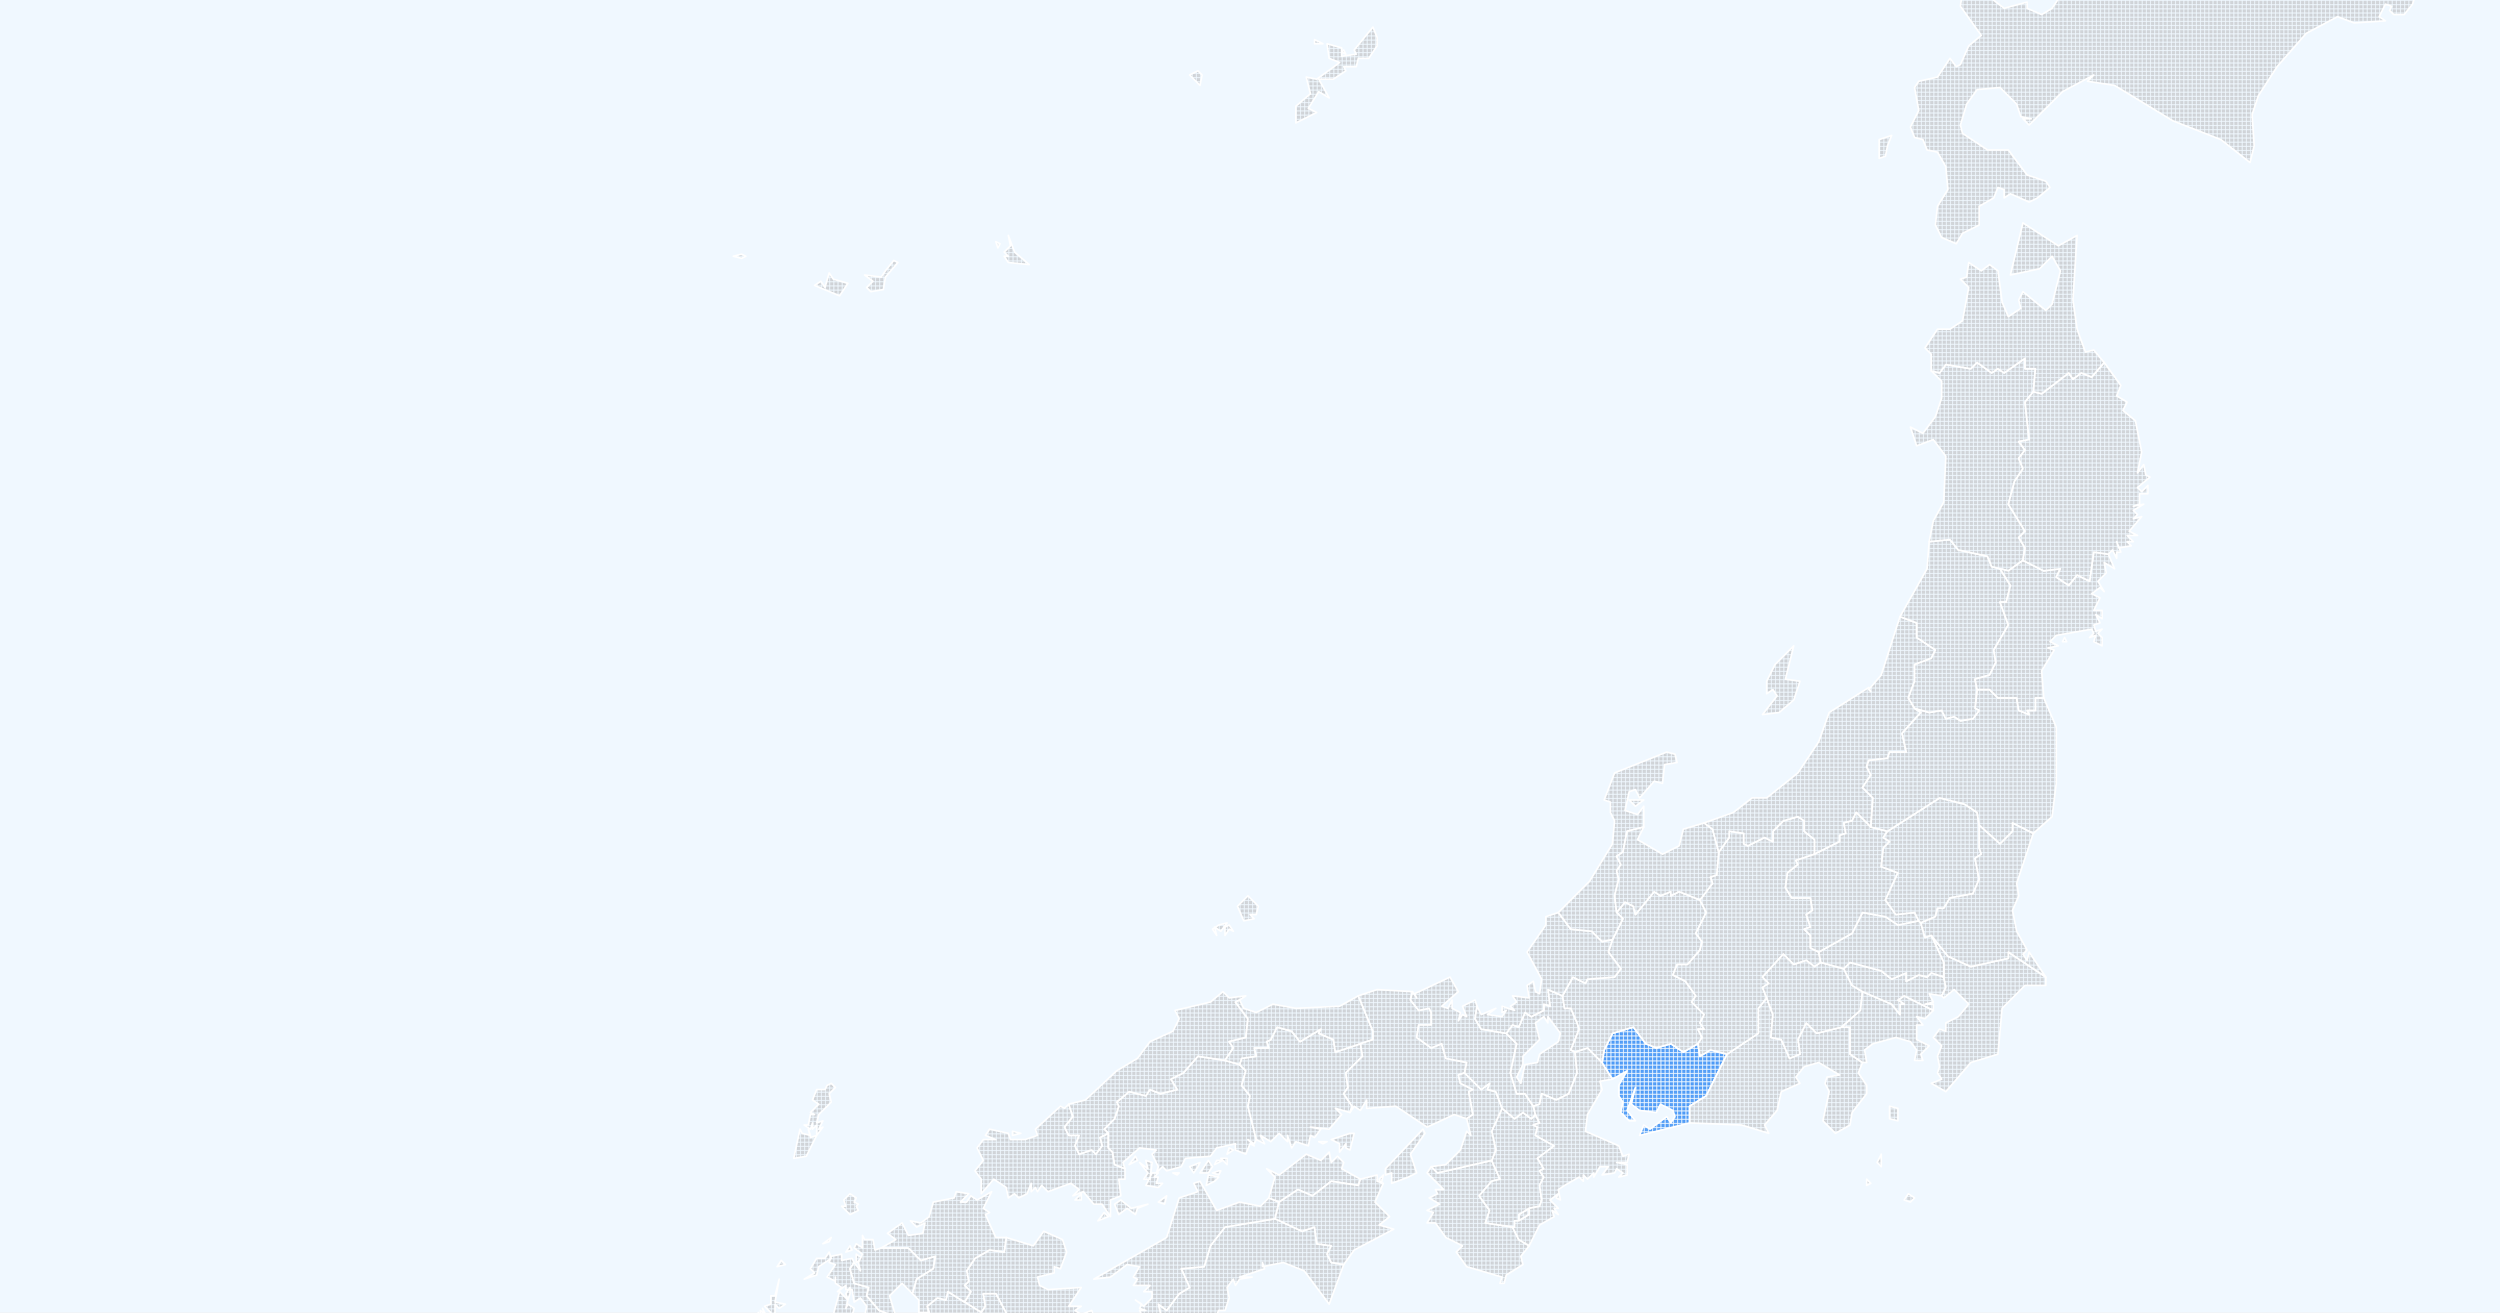
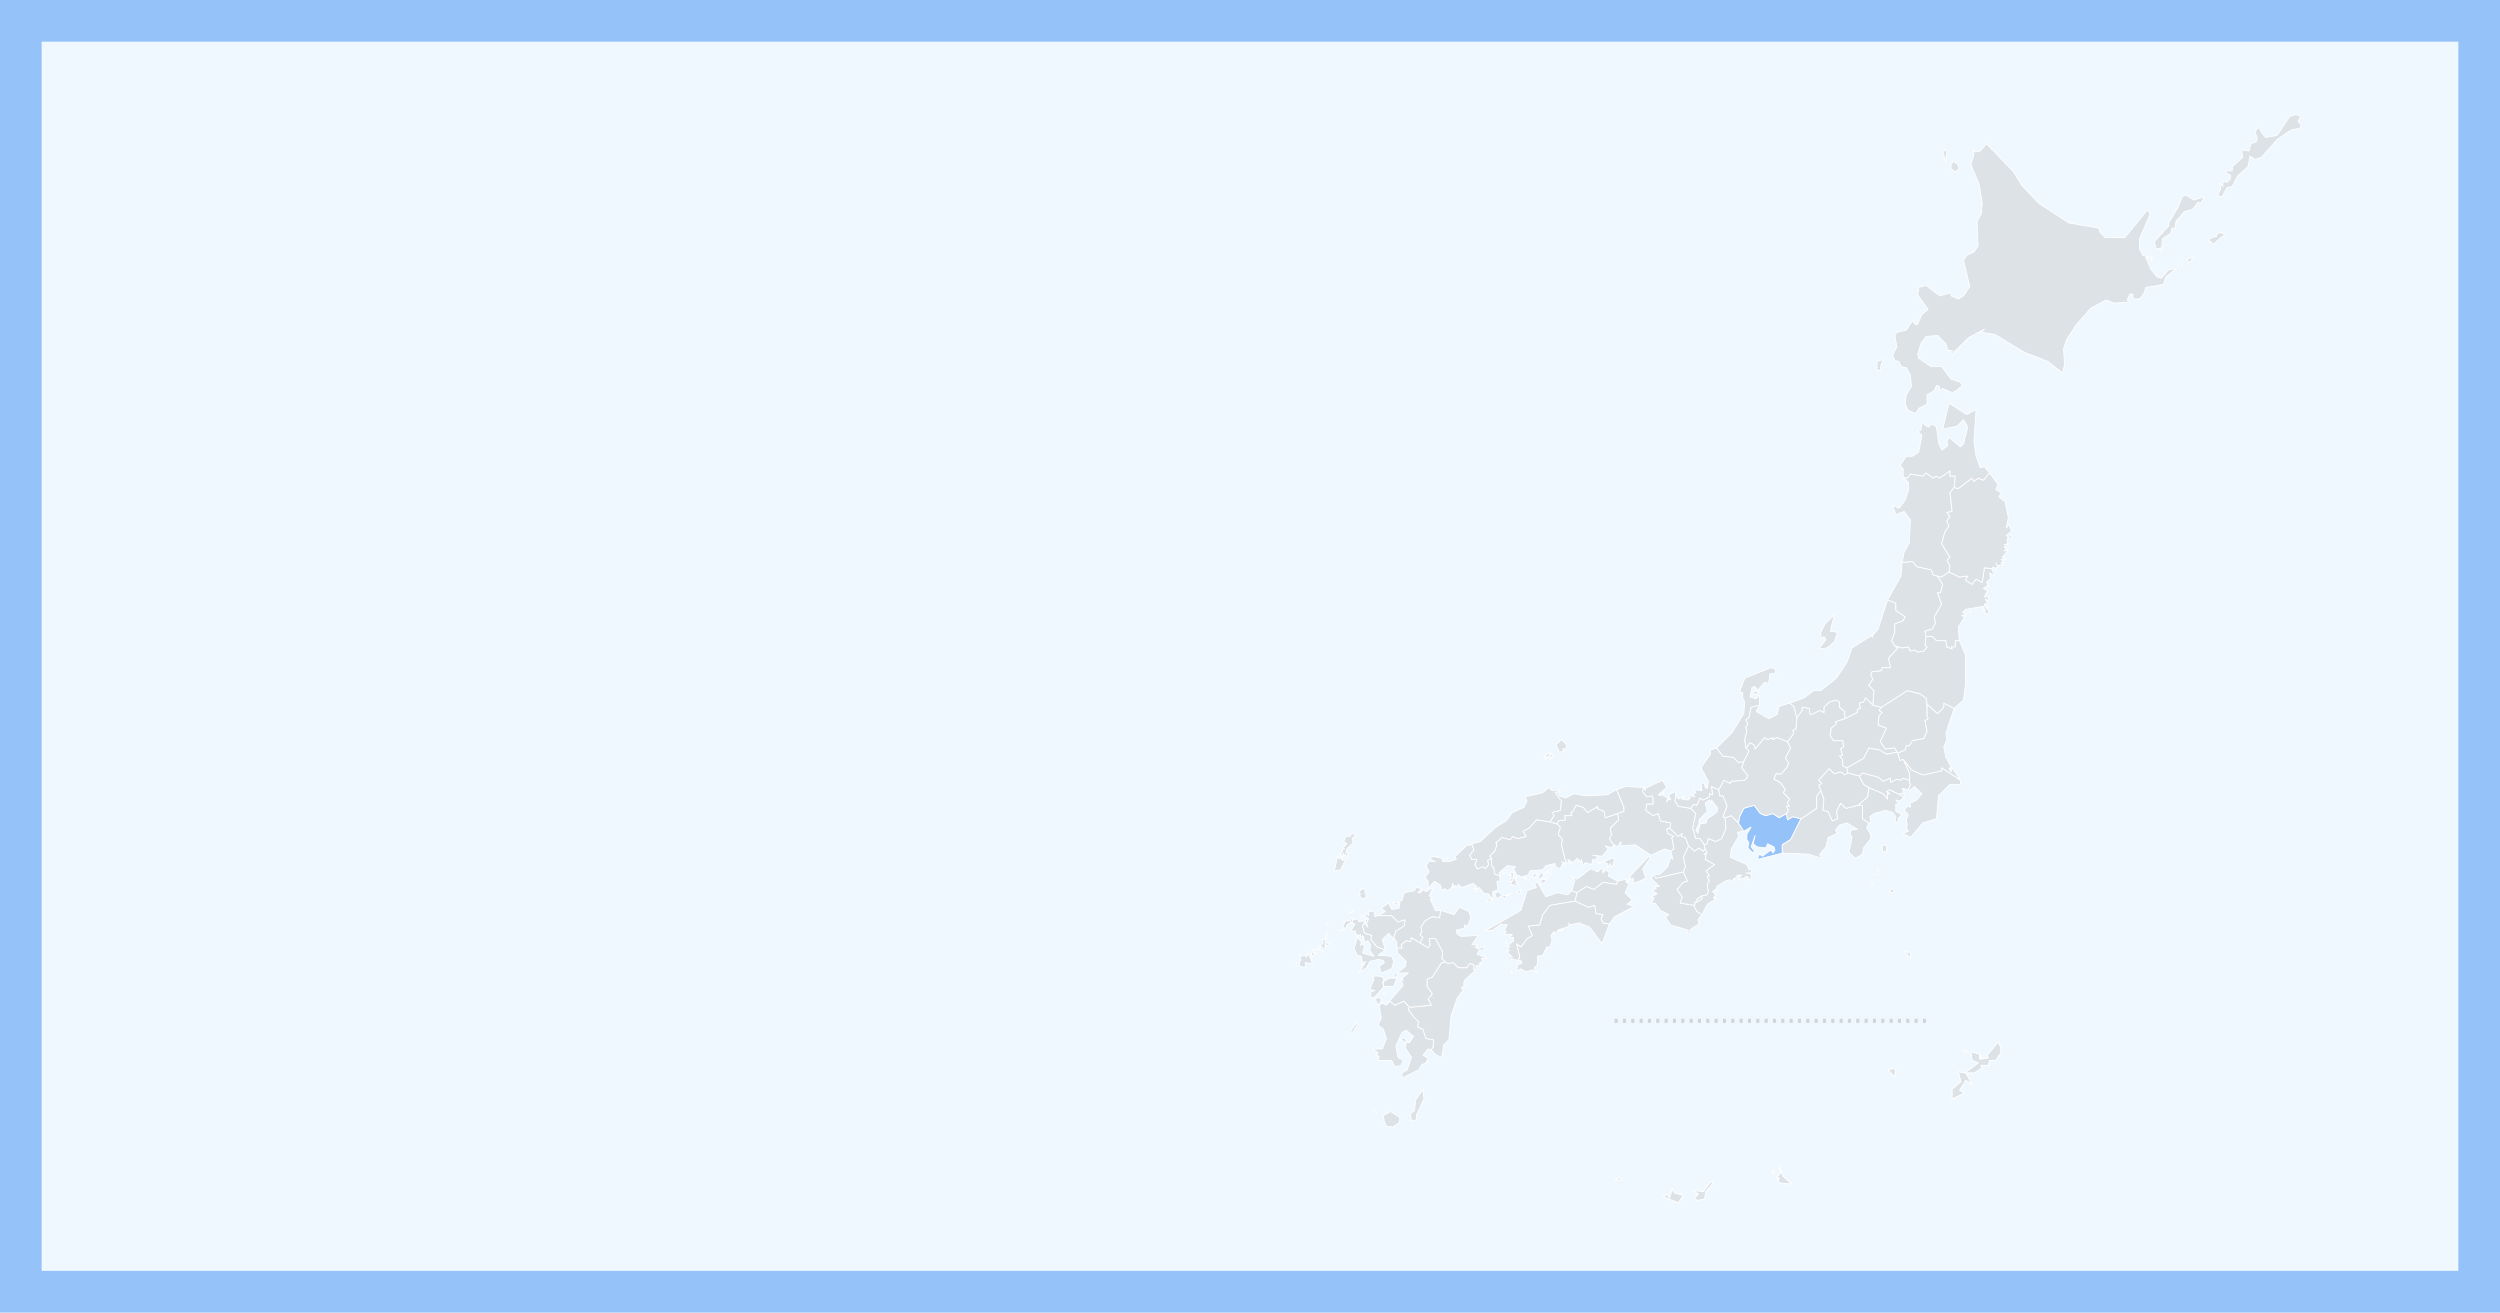
<svg xmlns="http://www.w3.org/2000/svg" viewBox="0 0 1200 630" width="1200" height="630">
  <rect width="1200" height="630" fill="#f0f8ff" />
  <defs>
    <pattern id="main" viewBox="0 0 5 5" x="0" y="0" width="5" height="5" patternUnits="userSpaceOnUse" patternTransform="scale(0.4)">
      <rect x="1" y="1" width="5" height="5" fill="rgba(56,141,245,0.8)" />
    </pattern>
  </defs>
  <defs>
    <pattern id="default" viewBox="0 0 5 5" x="0" y="0" width="5" height="5" patternUnits="userSpaceOnUse" patternTransform="scale(0.4)">
      <rect x="1" y="1" width="5" height="5" fill="rgba(202,205,209,0.8)" />
    </pattern>
  </defs>
-   <g transform="translate(300, -180) scale(1.0)">
+   <g transform="translate(600, 50) scale(0.5)">
    <g class="prefectures">
-       <g class="okinawa kyusyu-okinawa prefecture" data-code="47" stroke-linejoin="round" fill="url(#default)" fill-rule="nonzero" stroke="#ffffff" stroke-width="0.8" transform="translate(52, 193)">
+       <g class="okinawa kyusyu-okinawa prefecture" data-code="47" stroke-linejoin="round" fill="rgba(202,205,209,0.5)" fill-rule="nonzero" stroke="#ffffff" stroke-width="0.8" transform="translate(350, 900)  scale(1.2)">
        <polygon points="4 109 6 110 4 111 0 110" />
        <polygon points="48 121 55 123 51 129 39 124 42 122 44 125 46 118" />
        <polygon points="132 113 130 110 132 110 130 108 133 105 132 100 135 108 142 114" />
        <polygon points="225 23 224 28 219 23 223 21" />
        <polygon points="73 117 77 112 79 113 73 120 72 126 66 127 64 125 67 122 63 119 71 120" />
        <polygon points="287 20 291 17 286 15 285 8 292 10 292 14 299 13 298 11 307 0 309 5 309 9 305 15 300 15 299 19 293 19 294 21 288 25 281 25 286 34 281 31 276 39 280 41 270 46 270 38 277 32 275 24 280 25" />
        <polygon points="127 106 126 103 128 104" />
        <polygon points="279 8 279 6 283 8" />
        <polygon points="293 11 294 13 292 12" />
      </g>
-       <g class="kagoshima kyusyu kyusyu-okinawa prefecture" data-code="46" stroke-linejoin="round" fill="url(#default)" fill-rule="nonzero" stroke="#ffffff" stroke-width="0.8" transform="translate(96, 17)">
+       <g class="kagoshima kyusyu kyusyu-okinawa prefecture" data-code="46" stroke-linejoin="round" fill="rgba(202,205,209,0.5)" fill-rule="nonzero" stroke="#ffffff" stroke-width="0.8" transform="translate(96, 17)">
        <polygon points="23 949 26 951 23 952" />
        <polygon points="33 960 32 954 39 950 48 956 47 961 41 965 35 964" />
        <polygon points="64 953 64 958 59 959 58 952 62 949 63 939 70 929 71 938" />
        <polygon points="38 844 43 848 52 844 57 850 56 852 61 859 66 864 65 869 70 871 73 880 80 881 80 888 78 891 75 890 70 896 75 899 73 903 76 902 69 905 66 910 50 918 50 913 55 910 59 898 53 889 54 884 48 881 53 879 54 883 57 884 61 878 54 872 50 874 44 887 46 898 51 901 49 906 43 907 40 901 27 901 28 897 25 896 27 894 22 890 31 890 35 880 32 871 27 867 30 860 28 848 31 846 35 848" />
        <polygon points="31 837 34 836 33 838" />
        <polygon points="27 848 24 842 29 840 30 844" />
        <polygon points="4 868 6 865 7 867 2 875 0 874" />
-         <polygon points="12 864 9 861 14 861" />
-         <polygon points="284 149 280 150 279 146 289 144" />
-         <polygon points="301 126 301 118 306 118 305 122 309 126 308 129 303 132 300 128" />
-         <polygon points="363 98 360 99 359 97 365 93" />
-         <polygon points="344 90 331 98 335 101 330 104 327 103 329 107 323 102 325 99 316 97 324 97 325 95 321 94 335 88 337 90 339 86 344 85 342 89 344 87 345 89 347 82 349 88" />
-         <polygon points="324 108 322 106 320 108 318 101 323 102 322 105 328 107 325 109 326 107" />
-         <polygon points="355 12 352 16 352 13" />
-         <polygon points="361 1 363 0 365 4" />
      </g>
-       <g class="miyazaki kyusyu kyusyu-okinawa prefecture" data-code="45" stroke-linejoin="round" fill="url(#default)" fill-rule="nonzero" stroke="#ffffff" stroke-width="0.8" transform="translate(152, 824)">
+       <g class="miyazaki kyusyu kyusyu-okinawa prefecture" data-code="45" stroke-linejoin="round" fill="rgba(202,205,209,0.5)" fill-rule="nonzero" stroke="#ffffff" stroke-width="0.8" transform="translate(152, 824)">
        <polygon points="36 0 38 1 43 0 48 5 56 5 59 1 63 2 63 7 65 7 54 17 53 21 56 22 52 23 51 25 53 26 47 34 41 51 39 74 34 79 32 91 27 89 22 84 24 81 24 74 17 73 14 64 9 62 10 57 5 52 0 45 1 43 22 41 19 35 23 30 18 23 18 16 23 14 32 0" />
      </g>
-       <g class="oita kyusyu kyusyu-okinawa prefecture" data-code="44" stroke-linejoin="round" fill="url(#default)" fill-rule="nonzero" stroke="#ffffff" stroke-width="0.8" transform="translate(163, 771)">
+       <g class="oita kyusyu kyusyu-okinawa prefecture" data-code="44" stroke-linejoin="round" fill="rgba(202,205,209,0.5)" fill-rule="nonzero" stroke="#ffffff" stroke-width="0.8" transform="translate(163, 771)">
        <polygon points="0 34 3 29 0 26 2 24 1 19 5 13 12 9 19 10 20 3 33 7 38 0 47 4 49 10 46 18 43 17 43 20 35 22 36 26 40 28 56 27 50 36 56 36 53 38 56 40 61 38 62 41 57 41 55 45 65 49 59 49 61 51 57 54 60 55 54 56 54 60 52 60 52 55 48 54 45 58 37 58 32 53 27 54 25 53 21 49 22 43 15 30 9 30 10 36 8 39" />
      </g>
-       <g class="kumamoto kyusyu kyusyu-okinawa prefecture" data-code="43" stroke-linejoin="round" fill="url(#default)" fill-rule="nonzero" stroke="#ffffff" stroke-width="0.8" transform="translate(115, 800)">
+       <g class="kumamoto kyusyu kyusyu-okinawa prefecture" data-code="43" stroke-linejoin="round" fill="rgba(202,205,209,0.5)" fill-rule="nonzero" stroke="#ffffff" stroke-width="0.8" transform="translate(115, 800)">
        <path d="M8,37 L13,38 L13,48 L5,57 L1,58 L1,52 L5,51 L0,50 L4,40 L3,37 L8,37 Z M20,47 L14,47 L12,43 L19,39 L26,39 L23,47 L20,47 Z M24,34 L26,34 L26,38 L23,38 L24,34 Z M38,67 L33,61 L24,65 L19,61 L32,46 L30,40 L32,41 L31,39 L37,34 L26,34 L34,28 L35,23 L27,15 L26,10 L31,10 L30,7 L35,3 L39,4 L40,0 L48,5 L56,10 L58,7 L57,1 L63,1 L70,14 L69,20 L73,24 L69,24 L60,38 L55,40 L55,47 L60,54 L56,59 L59,65 L38,67 Z" />
      </g>
-       <g class="nagasaki kyusyu kyusyu-okinawa prefecture" data-code="42" stroke-linejoin="round" fill="url(#default)" fill-rule="nonzero" stroke="#ffffff" stroke-width="0.8" transform="translate(44, 700)">
+       <g class="nagasaki kyusyu kyusyu-okinawa prefecture" data-code="42" stroke-linejoin="round" fill="rgba(202,205,209,0.5)" fill-rule="nonzero" stroke="#ffffff" stroke-width="0.8" transform="translate(44, 700)">
        <path d="M53,1 L55,0 L57,2 L54,5 L55,9 L49,15 L48,19 L51,18 L49,22 L51,21 L48,25 L48,20 L46,22 L46,19 L45,22 L42,20 L44,20 L45,15 L47,15 L45,14 L49,10 L46,8 L48,3 L52,3 L53,1 Z M46,29 L43,35 L37,36 L40,22 L41,24 L45,25 L44,22 L45,26 L48,25 L46,29 Z M67,59 L68,61 L64,63 L60,59 L62,59 L61,56 L64,53 L67,55 L66,57 L68,58 L67,59 Z M28,110 L25,115 L26,110 L23,107 L26,106 L26,102 L28,102 L30,94 L28,105 L33,106 L30,108 L28,106 L28,110 Z M24,112 L21,111 L21,109 L23,111 L22,108 L24,112 Z M19,113 L20,110 L19,116 L16,111 L19,113 Z M6,118 L9,117 L10,119 L12,115 L16,125 L9,124 L9,129 L0,126 L1,124 L3,126 L4,125 L2,125 L5,122 L4,116 L6,118 Z M65,80 L62,81 L64,78 L65,80 Z M67,82 L70,84 L67,86 L67,82 Z M29,88 L31,85 L33,87 L29,88 Z M54,76 L51,77 L55,74 L54,76 Z M66,86 L64,89 L66,96 L73,98 L72,102 L78,109 L86,112 L79,117 L92,118 L94,123 L92,130 L82,134 L80,128 L85,124 L84,122 L79,121 L71,123 L68,129 L60,134 L64,129 L63,126 L65,127 L67,123 L64,125 L63,118 L59,117 L56,111 L59,100 L63,104 L62,108 L63,106 L66,108 L64,115 L75,118 L71,112 L72,107 L69,103 L66,105 L65,99 L62,99 L62,97 L58,100 L60,98 L57,96 L57,93 L57,95 L53,93 L57,87 L54,86 L55,83 L60,82 L60,85 L65,84 L66,86 Z M49,88 L48,92 L42,94 L47,91 L45,89 L48,84 L52,84 L54,81 L55,84 L49,88 Z M15,115 L15,113 L18,116 L15,118 L15,115 Z M64,101 L63,104 L62,101 L64,98 L64,101 Z" />
      </g>
-       <g class="saga kyusyu kyusyu-okinawa prefecture" data-code="41" stroke-linejoin="round" fill="url(#default)" fill-rule="nonzero" stroke="#ffffff" stroke-width="0.8" transform="translate(108, 773)">
+       <g class="saga kyusyu kyusyu-okinawa prefecture" data-code="41" stroke-linejoin="round" fill="rgba(202,205,209,0.5)" fill-rule="nonzero" stroke="#ffffff" stroke-width="0.8" transform="translate(108, 773)">
        <polygon points="15 6 28 6 34 12 41 10 40 16 32 21 30 28 25 23 19 29 22 39 14 36 8 29 9 25 2 23 0 16 2 13 5 17 4 13 6 9 2 6 3 4 6 6 6 0 7 2 11 2 12 7" />
      </g>
-       <g class="fukuoka kyusyu kyusyu-okinawa prefecture" data-code="40" stroke-linejoin="round" fill="url(#default)" fill-rule="nonzero" stroke="#ffffff" stroke-width="0.8" transform="translate(123, 752)">
+       <g class="fukuoka kyusyu kyusyu-okinawa prefecture" data-code="40" stroke-linejoin="round" fill="rgba(202,205,209,0.5)" fill-rule="nonzero" stroke="#ffffff" stroke-width="0.8" transform="translate(123, 752)">
        <polygon points="40 53 32 48 31 52 27 51 22 55 23 58 18 58 18 52 15 49 17 42 25 37 26 31 19 33 13 27 0 27 7 23 3 20 10 15 13 21 20 20 21 15 17 17 14 14 19 15 23 12 25 5 35 3 36 0 42 1 38 5 41 5 43 2 46 4 53 0 49 8 52 10 50 11 55 22 60 22 59 29 52 28 45 32 41 38 42 43 40 45 43 48" />
      </g>
-       <g class="kochi shikoku prefecture" data-code="39" stroke-linejoin="round" fill="url(#default)" fill-rule="nonzero" stroke="#ffffff" stroke-width="0.8" transform="translate(251, 765)">
+       <g class="kochi shikoku prefecture" data-code="39" stroke-linejoin="round" fill="rgba(202,205,209,0.5)" fill-rule="nonzero" stroke="#ffffff" stroke-width="0.8" transform="translate(251, 765)">
        <path d="M61,0 L74,6 L80,4 L81,12 L88,13 L86,17 L88,21 L94,22 L87,41 L75,25 L65,21 L55,23 L55,21 L56,24 L44,28 L50,28 L44,29 L42,32 L41,29 L38,33 L39,38 L37,44 L34,44 L30,52 L25,53 L25,61 L22,64 L25,70 L21,66 L14,68 L9,65 L5,67 L6,61 L10,60 L9,57 L6,57 L8,54 L5,41 L9,44 L15,36 L20,33 L16,24 L27,23 L30,13 L37,4 L61,0 Z M1,69 L0,70 L0,67 L1,69 Z" />
      </g>
-       <g class="ehime sikoku prefecture" data-code="38" stroke-linejoin="round" fill="url(#default)" fill-rule="nonzero" stroke="#ffffff" stroke-width="0.8" transform="translate(225, 737)">
+       <g class="ehime sikoku prefecture" data-code="38" stroke-linejoin="round" fill="rgba(202,205,209,0.5)" fill-rule="nonzero" stroke="#ffffff" stroke-width="0.8" transform="translate(225, 737)">
        <path d="M34,21 L31,20 L35,17 L34,21 Z M55,6 L51,6 L55,0 L57,3 L55,6 Z M60,5 L61,5 L60,7 L57,6 L60,5 Z M58,10 L54,12 L55,7 L60,8 L58,10 Z M32,85 L25,83 L25,86 L23,86 L24,81 L27,82 L21,76 L24,76 L22,72 L25,72 L22,71 L23,69 L20,67 L24,70 L28,66 L28,63 L24,63 L27,60 L19,60 L21,57 L19,56 L22,51 L16,50 L8,56 L0,57 L35,37 L41,18 L50,15 L48,11 L51,10 L59,24 L70,20 L80,22 L84,18 L89,20 L87,28 L63,32 L56,41 L53,51 L42,52 L46,61 L41,64 L35,72 L31,69 L34,82 L32,85 Z" />
      </g>
-       <g class="kagawa shikoku prefecture" data-code="37" stroke-linejoin="round" fill="url(#default)" fill-rule="nonzero" stroke="#ffffff" stroke-width="0.8" transform="translate(308, 724)">
+       <g class="kagawa shikoku prefecture" data-code="37" stroke-linejoin="round" fill="rgba(202,205,209,0.5)" fill-rule="nonzero" stroke="#ffffff" stroke-width="0.8" transform="translate(308, 724)">
        <path d="M6,33 L1,31 L4,21 L0,17 L6,20 L19,10 L26,13 L30,9 L31,14 L34,11 L37,14 L36,17 L45,22 L44,25 L31,23 L22,30 L15,27 L6,33 Z M27,5 L25,4 L29,4 L27,5 Z M40,0 L42,0 L40,8 L38,7 L38,5 L35,9 L35,5 L31,3 L40,0 Z" />
      </g>
-       <g class="tokushima shikoku prefecture" data-code="36" stroke-linejoin="round" fill="url(#default)" fill-rule="nonzero" stroke="#ffffff" stroke-width="0.8" transform="translate(312, 744)">
+       <g class="tokushima shikoku prefecture" data-code="36" stroke-linejoin="round" fill="rgba(202,205,209,0.5)" fill-rule="nonzero" stroke="#ffffff" stroke-width="0.8" transform="translate(312, 744)">
        <path d="M50,2 L52,0 L51,4 L50,2 Z M41,2 L49,0 L49,3 L52,4 L48,13 L55,20 L50,24 L57,26 L38,36 L33,43 L27,42 L25,38 L27,34 L20,33 L19,25 L13,27 L0,21 L2,13 L11,7 L18,10 L27,3 L40,5 L41,2 Z" />
      </g>
-       <g class="yamaguchi chugoku prefecture" data-code="35" stroke-linejoin="round" fill="url(#default)" fill-rule="nonzero" stroke="#ffffff" stroke-width="0.8" transform="translate(168, 710)">
+       <g class="yamaguchi chugoku prefecture" data-code="35" stroke-linejoin="round" fill="rgba(202,205,209,0.5)" fill-rule="nonzero" stroke="#ffffff" stroke-width="0.8" transform="translate(168, 710)">
        <path d="M45,0 L47,6 L43,11 L45,15 L50,15 L48,20 L50,24 L56,22 L58,24 L61,20 L60,16 L64,14 L64,21 L66,23 L67,29 L72,31 L72,36 L69,36 L70,44 L65,46 L65,54 L61,48 L57,48 L52,42 L47,44 L50,41 L46,38 L35,42 L32,39 L30,42 L29,40 L27,42 L27,38 L25,43 L21,45 L19,43 L16,45 L15,40 L9,36 L3,43 L3,36 L0,32 L4,27 L1,21 L4,17 L10,17 L5,15 L7,12 L16,14 L17,17 L24,17 L30,15 L29,12 L41,1 L43,2 L45,0 Z M64,54 L59,56 L62,52 L64,54 Z M75,50 L83,48 L78,50 L77,53 L73,50 L69,53 L67,48 L70,46 L75,50 Z M18,15 L18,13 L22,14 L18,15 Z M51,46 L48,46 L51,43 L51,46 Z" />
      </g>
-       <g class="hiroshima chugoku prefecture" data-code="34" stroke-linejoin="round" fill="url(#default)" fill-rule="nonzero" stroke="#ffffff" stroke-width="0.8" transform="translate(230, 687)">
+       <g class="hiroshima chugoku prefecture" data-code="34" stroke-linejoin="round" fill="rgba(202,205,209,0.5)" fill-rule="nonzero" stroke="#ffffff" stroke-width="0.8" transform="translate(230, 687)">
        <path d="M73,40 L72,42 L69,40 L72,43 L70,42 L68,47 L63,45 L63,42 L54,44 L51,48 L39,49 L37,53 L30,55 L28,53 L25,56 L26,53 L23,47 L25,45 L17,44 L9,51 L10,54 L5,52 L4,46 L2,44 L2,37 L0,35 L5,30 L7,24 L6,22 L12,17 L20,19 L22,16 L27,18 L35,16 L32,11 L38,8 L45,0 L58,2 L65,4 L68,7 L66,14 L70,19 L69,24 L73,40 Z M45,53 L43,56 L41,53 L46,51 L45,53 Z M21,54 L20,50 L23,51 L22,59 L19,59 L21,56 L17,51 L21,54 Z M15,48 L16,50 L12,52 L15,48 Z M35,57 L33,56 L36,56 L35,57 Z M24,58 L26,58 L25,61 L28,61 L26,63 L20,62 L23,56 L26,56 L24,58 Z M59,49 L59,52 L56,49 L59,49 Z M57,50 L53,52 L54,50 L57,50 Z M60,44 L62,45 L59,47 L60,44 Z" />
      </g>
-       <g class="okayama chugoku prefecture" data-code="33" stroke-linejoin="round" fill="url(#default)" fill-rule="nonzero" stroke="#ffffff" stroke-width="0.8" transform="translate(295, 673)">
+       <g class="okayama chugoku prefecture" data-code="33" stroke-linejoin="round" fill="rgba(202,205,209,0.5)" fill-rule="nonzero" stroke="#ffffff" stroke-width="0.8" transform="translate(295, 673)">
        <polygon points="58 8 59 14 51 22 52 29 50 32 54 38 53 41 46 39 49 42 43 49 34 48 39 49 36 53 34 52 33 57 27 55 25 58 23 52 23 55 19 51 15 55 10 52 12 56 8 54 4 38 5 33 1 28 3 21 0 18 1 15 8 14 7 10 14 10 13 7 15 6 18 0 25 2 29 7 39 1 38 3 45 6 46 12" />
      </g>
-       <g class="shimane chugoku prefecture" data-code="32" stroke-linejoin="round" fill="url(#default)" fill-rule="nonzero" stroke="#ffffff" stroke-width="0.8" transform="translate(211, 610)">
+       <g class="shimane chugoku prefecture" data-code="32" stroke-linejoin="round" fill="rgba(202,205,209,0.5)" fill-rule="nonzero" stroke="#ffffff" stroke-width="0.8" transform="translate(211, 610)">
        <path d="M74,14 L78,13 L75,17 L72,15 L73,19 L71,16 L74,14 Z M79,16 L77,19 L77,15 L79,14 L81,17 L79,16 Z M83,5 L88,0 L93,5 L92,9 L89,9 L91,11 L86,12 L83,5 Z M2,100 L10,98 L25,84 L35,78 L41,70 L52,65 L55,59 L53,55 L70,51 L76,46 L79,49 L87,48 L84,50 L82,51 L88,59 L87,68 L79,70 L81,73 L77,79 L64,77 L57,85 L51,88 L54,93 L46,95 L41,93 L39,96 L31,94 L25,99 L26,101 L24,107 L19,112 L21,114 L17,116 L18,120 L15,124 L13,122 L7,124 L5,120 L7,115 L2,115 L0,111 L4,106 L2,100 Z" />
      </g>
-       <g class="tottori chugoku prefecture" data-code="31" stroke-linejoin="round" fill="url(#default)" fill-rule="nonzero" stroke="#ffffff" stroke-width="0.8" transform="translate(288, 658)">
+       <g class="tottori chugoku prefecture" data-code="31" stroke-linejoin="round" fill="rgba(202,205,209,0.5)" fill-rule="nonzero" stroke="#ffffff" stroke-width="0.8" transform="translate(288, 658)">
        <polygon points="7 33 0 31 4 25 2 22 10 20 11 11 5 3 7 2 9 6 15 8 23 4 34 6 55 5 64 0 71 17 71 21 65 23 53 27 52 21 45 18 46 16 36 22 32 17 25 15 22 21 20 22 21 25 14 25 15 29 8 30" />
      </g>
-       <g class="wakayama kinki prefecture" data-code="30" stroke-linejoin="round" fill="url(#default)" fill-rule="nonzero" stroke="#ffffff" stroke-width="0.8" transform="translate(385, 737)">
+       <g class="wakayama kinki prefecture" data-code="30" stroke-linejoin="round" fill="rgba(202,205,209,0.5)" fill-rule="nonzero" stroke="#ffffff" stroke-width="0.8" transform="translate(385, 737)">
        <path d="M41,32 L44,38 L49,41 L45,46 L46,50 L38,55 L37,59 L35,59 L36,56 L19,51 L14,44 L17,41 L9,37 L4,30 L0,30 L3,25 L0,24 L6,21 L1,18 L5,16 L4,14 L8,14 L0,6 L2,3 L5,6 L31,0 L35,9 L31,10 L25,17 L30,24 L28,30 L41,32 Z M49,23 L49,26 L44,29 L44,26 L49,23 Z" />
      </g>
-       <g class="nara kinki prefecture" data-code="29" stroke-linejoin="round" fill="url(#default)" fill-rule="nonzero" stroke="#ffffff" stroke-width="0.8" transform="translate(410, 712)">
+       <g class="nara kinki prefecture" data-code="29" stroke-linejoin="round" fill="rgba(202,205,209,0.5)" fill-rule="nonzero" stroke="#ffffff" stroke-width="0.8" transform="translate(410, 712)">
        <polygon points="24 48 19 51 19 54 17 54 17 57 16 57 3 55 5 49 0 42 6 35 10 34 6 25 8 20 6 11 11 0 17 5 21 2 25 5 27 3 29 7 26 8 28 9 27 13 36 18 28 24 31 29 29 30 31 33 29 37 30 44 29 47" />
      </g>
-       <g class="hyogo kinki prefecture" data-code="28" stroke-linejoin="round" fill="url(#default)" fill-rule="nonzero" stroke="#ffffff" stroke-width="0.8" transform="translate(345, 655)">
+       <g class="hyogo kinki prefecture" data-code="28" stroke-linejoin="round" fill="rgba(202,205,209,0.5)" fill-rule="nonzero" stroke="#ffffff" stroke-width="0.8" transform="translate(345, 655)">
        <path d="M31,90 L23,93 L23,88 L20,89 L20,86 L38,67 L39,69 L32,79 L35,88 L31,90 Z M3,59 L4,56 L0,50 L2,47 L1,40 L9,32 L8,26 L14,24 L14,20 L7,3 L16,0 L33,1 L32,5 L36,10 L41,9 L42,11 L42,17 L36,17 L35,23 L42,28 L47,26 L49,33 L59,35 L58,40 L55,41 L56,45 L62,48 L60,49 L62,60 L59,62 L53,60 L40,66 L25,56 L11,57 L11,53 L8,58 L5,56 L3,59 Z" />
      </g>
-       <g class="osaka kinki prefecture" data-code="27" stroke-linejoin="round" fill="url(#default)" fill-rule="nonzero" stroke="#ffffff" stroke-width="0.8" transform="translate(387, 695)">
+       <g class="osaka kinki prefecture" data-code="27" stroke-linejoin="round" fill="rgba(202,205,209,0.5)" fill-rule="nonzero" stroke="#ffffff" stroke-width="0.8" transform="translate(387, 695)">
        <polygon points="16 0 24 8 28 5 27 8 31 9 34 17 29 28 31 37 29 42 3 48 0 45 7 44 14 37 17 28 19 30 17 22 20 20 18 9 20 8 14 5 13 1" />
      </g>
-       <g class="kyoto kinki prefecture" data-code="26" stroke-linejoin="round" fill="url(#default)" fill-rule="nonzero" stroke="#ffffff" stroke-width="0.8" transform="translate(377, 649)">
+       <g class="kyoto kinki prefecture" data-code="26" stroke-linejoin="round" fill="rgba(202,205,209,0.5)" fill-rule="nonzero" stroke="#ffffff" stroke-width="0.8" transform="translate(377, 649)">
        <polygon points="44 63 41 55 37 54 38 51 34 54 26 46 27 41 17 39 15 32 10 34 3 29 4 23 10 23 10 17 9 15 4 16 0 11 1 7 3 10 2 8 19 0 23 7 15 14 18 15 20 11 20 15 24 17 23 21 25 18 27 19 25 14 31 11 32 14 31 20 34 25 46 27 51 32 48 46 51 56 55 56 59 62 60 66 58 68 54 65 50 68" />
      </g>
-       <g class="shiga kinki prefecture" data-code="25" stroke-linejoin="round" fill="url(#default)" fill-rule="nonzero" stroke="#ffffff" stroke-width="0.8" transform="translate(423, 655)">
+       <g class="shiga kinki prefecture" data-code="25" stroke-linejoin="round" fill="rgba(202,205,209,0.5)" fill-rule="nonzero" stroke="#ffffff" stroke-width="0.8" transform="translate(423, 655)">
        <path d="M20,0 L27,3 L28,9 L31,9 L34,16 L35,19 L31,29 L33,30 L34,40 L30,50 L24,53 L17,50 L16,55 L13,56 L9,50 L5,50 L2,40 L5,26 L0,21 L3,17 L6,18 L9,11 L12,13 L18,10 L18,7 L21,8 L20,0 Z M20,13 L20,16 L18,13 L14,16 L16,24 L8,32 L8,36 L5,42 L7,45 L9,36 L15,35 L16,31 L25,25 L26,21 L20,13 Z" />
      </g>
-       <g class="mie kinki prefecture" data-code="24" stroke-linejoin="round" fill="url(#default)" fill-rule="nonzero" stroke="#ffffff" stroke-width="0.8" transform="translate(426, 683)">
+       <g class="mie kinki prefecture" data-code="24" stroke-linejoin="round" fill="rgba(202,205,209,0.5)" fill-rule="nonzero" stroke="#ffffff" stroke-width="0.8" transform="translate(426, 683)">
        <polygon points="8 95 3 92 0 86 1 86 1 83 3 83 8 80 8 77 13 76 14 73 13 66 15 62 13 59 15 58 12 53 20 47 11 42 12 38 10 37 13 36 11 32 10 28 13 27 14 22 21 25 27 22 31 12 30 2 36 0 43 7 48 15 42 16 43 20 36 32 35 40 51 47 53 52 56 51 55 55 50 55 55 56 55 61 51 62 53 60 50 58 49 60 43 61 46 57 42 57 39 62 39 60 36 63 34 61 34 64 32 62 25 66 22 68 23 73 21 72 22 70 18 73 22 77 20 77 22 80 19 78 20 81 13 85" />
      </g>
-       <g class="aichi chubu prefecture" data-code="23" stroke-linejoin="round" fill="url(#main)" fill-rule="nonzero" stroke="#ffffff" stroke-width="0.8" transform="translate(469, 673)">
+       <g class="aichi chubu prefecture" data-code="23" stroke-linejoin="round" fill="rgba(56,141,245,0.5)" fill-rule="nonzero" stroke="#ffffff" stroke-width="0.8" transform="translate(469, 673)">
        <polygon points="42 46 18 52 20 47 23 49 31 43 33 46 35 43 34 40 28 37 26 41 18 40 14 37 16 29 12 40 16 45 13 45 9 41 10 36 8 33 8 28 12 21 5 25 0 17 1 11 5 3 15 0 21 8 26 10 33 8 39 12 46 8 47 14 52 11 60 13 50 33 42 38" />
      </g>
-       <g class="shizuoka chubu prefecture" data-code="22" stroke-linejoin="round" fill="url(#default)" fill-rule="nonzero" stroke="#ffffff" stroke-width="0.8" transform="translate(511, 659)">
+       <g class="shizuoka chubu prefecture" data-code="22" stroke-linejoin="round" fill="rgba(202,205,209,0.5)" fill-rule="nonzero" stroke="#ffffff" stroke-width="0.8" transform="translate(511, 659)">
        <polygon points="73 14 77 14 77 27 83 31 81 36 85 42 85 46 78 55 77 61 70 65 64 59 67 45 65 41 66 38 72 37 62 31 55 33 51 38 53 41 44 45 42 54 36 61 38 65 25 61 0 60 0 52 8 47 18 27 33 17 33 5 37 0 40 8 39 19 44 20 48 29 53 27 52 20 56 12 61 17" />
      </g>
-       <g class="gifu chubu prefecture" data-code="21" stroke-linejoin="round" fill="url(#default)" fill-rule="nonzero" stroke="#ffffff" stroke-width="0.8" transform="translate(450, 608)">
+       <g class="gifu chubu prefecture" data-code="21" stroke-linejoin="round" fill="rgba(202,205,209,0.5)" fill-rule="nonzero" stroke="#ffffff" stroke-width="0.8" transform="translate(450, 608)">
        <polygon points="66 4 69 10 64 20 67 24 66 28 60 35 55 35 53 40 59 43 64 50 62 53 68 59 66 63 68 66 65 66 67 70 65 73 58 77 52 73 45 75 40 73 34 65 24 68 20 76 19 82 12 75 6 77 4 76 8 66 7 63 4 56 1 56 0 50 5 41 11 44 12 42 25 41 28 37 22 29 24 23 29 13 26 10 30 5 34 7 35 11 44 0 47 2 52 0 52 2 56 0" />
      </g>
-       <g class="nagano chubu prefecture" data-code="20" stroke-linejoin="round" fill="url(#default)" fill-rule="nonzero" stroke="#ffffff" stroke-width="0.8" transform="translate(503, 572)">
+       <g class="nagano chubu prefecture" data-code="20" stroke-linejoin="round" fill="rgba(202,205,209,0.5)" fill-rule="nonzero" stroke="#ffffff" stroke-width="0.8" transform="translate(503, 572)">
        <polygon points="68 18 59 21 60 23 55 27 54 34 57 39 66 39 67 45 64 47 66 53 63 54 66 57 66 63 70 65 71 70 68 72 64 69 58 71 53 66 43 77 46 80 43 82 45 87 41 92 41 104 26 114 18 112 13 115 12 109 14 106 12 102 15 102 13 99 15 95 9 89 11 86 6 79 0 76 2 71 7 71 13 64 14 60 11 56 16 46 13 40 19 32 18 29 21 28 22 17 27 10 27 7 34 8 34 13 36 14 44 10 48 12 48 7 53 2 60 0 63 2 63 7 68 11" />
      </g>
-       <g class="yamanashi chubu prefecture" data-code="19" stroke-linejoin="round" fill="url(#default)" fill-rule="nonzero" stroke="#ffffff" stroke-width="0.8" transform="translate(546, 638)">
+       <g class="yamanashi chubu prefecture" data-code="19" stroke-linejoin="round" fill="rgba(202,205,209,0.5)" fill-rule="nonzero" stroke="#ffffff" stroke-width="0.8" transform="translate(546, 638)">
        <polygon points="2 21 0 16 3 14 0 11 10 0 15 5 21 3 25 6 28 4 39 7 43 15 48 18 47 27 38 35 26 38 21 33 17 41 18 48 13 50 9 41 4 40 5 29" />
      </g>
-       <g class="fukui chubu prefecture" data-code="18" stroke-linejoin="round" fill="url(#default)" fill-rule="nonzero" stroke="#ffffff" stroke-width="0.8" transform="translate(408, 618)">
+       <g class="fukui chubu prefecture" data-code="18" stroke-linejoin="round" fill="rgba(202,205,209,0.5)" fill-rule="nonzero" stroke="#ffffff" stroke-width="0.8" transform="translate(408, 618)">
        <polygon points="40 0 46 8 56 9 61 14 66 13 64 19 70 27 67 31 54 32 53 34 47 31 42 40 35 37 36 45 33 44 33 47 27 50 24 48 21 55 18 54 15 58 3 56 0 51 1 45 3 49 10 46 6 49 13 50 15 47 13 48 13 45 19 47 17 45 20 43 18 40 26 41 25 35 28 33 29 38 31 39 32 32 25 19 34 6 34 2" />
      </g>
-       <g class="ishikawa chubu prefecture" data-code="17" stroke-linejoin="round" fill="url(#default)" fill-rule="nonzero" stroke="#ffffff" stroke-width="0.8" transform="translate(448, 541)">
+       <g class="ishikawa chubu prefecture" data-code="17" stroke-linejoin="round" fill="rgba(202,205,209,0.5)" fill-rule="nonzero" stroke="#ffffff" stroke-width="0.8" transform="translate(448, 541)">
        <path d="M37,26 L34,23 L41,23 L37,26 Z M28,77 L31,80 L26,90 L21,91 L16,86 L6,85 L0,77 L15,62 L26,44 L27,33 L25,29 L25,24 L22,23 L27,10 L52,0 L56,1 L57,5 L51,6 L50,15 L46,14 L39,22 L37,18 L34,19 L32,28 L38,30 L41,26 L41,36 L33,38 L31,48 L28,50 L30,54 L28,57 L29,61 L27,69 L28,77 Z" />
      </g>
-       <g class="toyama chubu prefecture" data-code="16" stroke-linejoin="round" fill="url(#default)" fill-rule="nonzero" stroke="#ffffff" stroke-width="0.8" transform="translate(475, 575)">
+       <g class="toyama chubu prefecture" data-code="16" stroke-linejoin="round" fill="rgba(202,205,209,0.5)" fill-rule="nonzero" stroke="#ffffff" stroke-width="0.8" transform="translate(475, 575)">
        <polygon points="41 37 31 33 27 35 27 33 22 35 19 33 10 44 9 40 5 38 1 43 0 35 2 27 1 23 3 20 1 16 4 14 6 4 14 2 11 8 23 15 31 11 33 3 43 0 47 3 50 14 49 25 46 26 47 29" />
      </g>
-       <g class="niigata chubu prefecture" data-code="15" stroke-linejoin="round" fill="url(#default)" fill-rule="nonzero" stroke="#ffffff" stroke-width="0.8" transform="translate(518, 476)">
+       <g class="niigata chubu prefecture" data-code="15" stroke-linejoin="round" fill="rgba(202,205,209,0.5)" fill-rule="nonzero" stroke="#ffffff" stroke-width="0.8" transform="translate(518, 476)">
        <path d="M7,113 L4,102 L0,99 L14,94 L23,87 L30,87 L45,75 L55,60 L60,46 L79,34 L80,36 L79,35 L85,28 L94,0 L102,3 L102,10 L111,16 L109,20 L101,23 L101,31 L98,39 L101,44 L104,46 L95,56 L97,65 L89,65 L88,68 L79,69 L78,72 L80,76 L76,82 L81,87 L80,101 L73,94 L71,98 L67,99 L68,104 L65,105 L65,108 L53,114 L53,107 L48,103 L48,98 L45,96 L38,98 L33,103 L33,108 L29,106 L21,110 L19,109 L19,104 L12,103 L12,106 L7,113 Z M36,46 L28,47 L35,38 L33,35 L30,37 L30,31 L34,23 L43,14 L39,30 L46,31 L43,40 L36,46 Z" />
      </g>
-       <g class="kanagawa kanto prefecture" data-code="14" stroke-linejoin="round" fill="url(#default)" fill-rule="nonzero" stroke="#ffffff" stroke-width="0.8" transform="translate(584, 656)">
+       <g class="kanagawa kanto prefecture" data-code="14" stroke-linejoin="round" fill="rgba(202,205,209,0.5)" fill-rule="nonzero" stroke="#ffffff" stroke-width="0.8" transform="translate(584, 656)">
        <polygon points="10 0 24 6 28 11 28 6 30 6 27 4 30 2 44 9 40 13 36 12 39 16 36 16 36 23 42 26 38 30 39 33 35 33 36 28 33 24 26 22 15 25 11 28 12 34 10 34 4 30 4 17 0 17 9 9" />
      </g>
-       <g class="tokyo kanto prefecture" data-code="13" stroke-linejoin="round" fill="url(#default)" fill-rule="nonzero" stroke="#ffffff" stroke-width="0.8" transform="translate(585, 642)">
+       <g class="tokyo kanto prefecture" data-code="13" stroke-linejoin="round" fill="rgba(202,205,209,0.5)" fill-rule="nonzero" stroke="#ffffff" stroke-width="0.8" transform="translate(585, 642)">
        <path d="M49,173 L49,178 L44,171 L49,173 Z M34,113 L32,115 L29,114 L31,111 L34,113 Z M11,104 L13,106 L11,107 L11,104 Z M18,98 L16,96 L18,92 L18,98 Z M22,75 L22,69 L26,70 L26,76 L22,75 Z M48,7 L49,12 L47,16 L41,15 L43,19 L39,20 L43,20 L43,23 L29,16 L26,18 L29,20 L27,20 L27,25 L23,20 L9,14 L4,11 L0,3 L3,0 L18,4 L23,8 L30,5 L30,9 L36,6 L40,7 L42,5 L48,7 Z" />
      </g>
-       <g class="chiba kanto prefecture" data-code="12" stroke-linejoin="round" fill="url(#default)" fill-rule="nonzero" stroke="#ffffff" stroke-width="0.8" transform="translate(627, 629)">
+       <g class="chiba kanto prefecture" data-code="12" stroke-linejoin="round" fill="rgba(202,205,209,0.5)" fill-rule="nonzero" stroke="#ffffff" stroke-width="0.8" transform="translate(627, 629)">
        <polygon points="5 29 7 25 6 20 6 13 0 0 8 10 19 15 37 11 37 8 55 20 55 24 45 24 34 35 32 57 19 61 7 75 0 71 5 69 3 66 4 63 3 58 5 53 1 49 4 45 7 46 7 42 13 39 18 33 11 26 6 30" />
      </g>
-       <g class="saitama kanto prefecture" data-code="11" stroke-linejoin="round" fill="url(#default)" fill-rule="nonzero" stroke="#ffffff" stroke-width="0.8" transform="translate(573, 618)">
+       <g class="saitama kanto prefecture" data-code="11" stroke-linejoin="round" fill="rgba(202,205,209,0.5)" fill-rule="nonzero" stroke="#ffffff" stroke-width="0.8" transform="translate(573, 618)">
        <polygon points="48 4 49 5 51 12 54 11 54 11 60 24 60 31 54 29 52 31 48 30 42 33 42 29 35 32 30 28 15 24 12 27 1 24 0 19 16 10 21 0 32 2 38 6" />
      </g>
-       <g class="gunma kanto prefecture" data-code="10" stroke-linejoin="round" fill="url(#default)" fill-rule="nonzero" stroke="#ffffff" stroke-width="0.8" transform="translate(557, 570)">
+       <g class="gunma kanto prefecture" data-code="10" stroke-linejoin="round" fill="rgba(202,205,209,0.5)" fill-rule="nonzero" stroke="#ffffff" stroke-width="0.8" transform="translate(557, 570)">
        <polygon points="64 52 54 54 48 50 37 48 32 58 16 67 12 65 12 59 9 56 12 55 10 49 13 47 12 41 3 41 0 36 1 29 6 25 5 23 14 20 26 14 26 11 29 10 28 5 32 4 34 0 41 7 49 9 47 12 50 14 47 17 46 26 54 29 48 42 53 49 62 48" />
      </g>
-       <g class="tochigi kanto prefecture" data-code="9" stroke-linejoin="round" fill="url(#default)" fill-rule="nonzero" stroke="#ffffff" stroke-width="0.8" transform="translate(603, 563)">
+       <g class="tochigi kanto prefecture" data-code="9" stroke-linejoin="round" fill="rgba(202,205,209,0.5)" fill-rule="nonzero" stroke="#ffffff" stroke-width="0.8" transform="translate(603, 563)">
        <polygon points="19 60 18 59 16 55 7 56 2 49 8 36 0 33 1 24 4 21 1 19 3 16 28 0 40 3 46 7 47 13 47 24 48 27 45 29 47 39 44 46 33 48 30 53 27 53 26 57" />
      </g>
-       <g class="ibaraki kanto prefecture" data-code="8" stroke-linejoin="round" fill="url(#default)" fill-rule="nonzero" stroke="#ffffff" stroke-width="0.8" transform="translate(622, 575)">
+       <g class="ibaraki kanto prefecture" data-code="8" stroke-linejoin="round" fill="rgba(202,205,209,0.5)" fill-rule="nonzero" stroke="#ffffff" stroke-width="0.8" transform="translate(622, 575)">
        <polygon points="5 54 5 54 2 55 0 48 7 45 8 41 11 41 14 36 25 34 28 27 26 17 29 15 28 12 28 1 38 10 44 4 44 0 54 5 46 29 47 35 44 42 46 52 51 61 49 63 51 66 52 62 60 74 42 62 42 65 24 69 13 64" />
      </g>
-       <g class="fukushima tohoku prefecture" data-code="7" stroke-linejoin="round" fill="url(#default)" fill-rule="nonzero" stroke="#ffffff" stroke-width="0.8" transform="translate(594, 511)">
+       <g class="fukushima tohoku prefecture" data-code="7" stroke-linejoin="round" fill="rgba(202,205,209,0.5)" fill-rule="nonzero" stroke="#ffffff" stroke-width="0.8" transform="translate(594, 511)">
        <polygon points="82 69 72 64 72 68 66 74 56 65 55 59 49 55 37 52 12 68 4 66 5 52 0 47 4 41 2 37 3 34 12 33 13 30 21 30 19 21 28 11 25 9 32 11 38 10 40 14 44 13 47 15 53 14 56 10 54 9 55 0 61 0 65 4 74 4 75 10 80 12 79 10 83 10 83 4 87 4 93 18 93 45 91 61" />
      </g>
-       <g class="yamagata tohoku prefecture" data-code="6" stroke-linejoin="round" fill="url(#default)" fill-rule="nonzero" stroke="#ffffff" stroke-width="0.8" transform="translate(612, 439)">
+       <g class="yamagata tohoku prefecture" data-code="6" stroke-linejoin="round" fill="rgba(202,205,209,0.5)" fill-rule="nonzero" stroke="#ffffff" stroke-width="0.8" transform="translate(612, 439)">
        <polygon points="14 1 24 0 28 5 42 8 44 13 48 14 53 22 51 30 48 30 52 41 45 53 46 59 43 65 36 67 37 72 36 81 38 82 35 86 29 87 26 85 22 86 20 82 14 83 7 81 4 76 7 68 7 60 15 57 17 53 8 47 8 40 0 37 13 14" />
      </g>
-       <g class="akita tohoku prefecture" data-code="5" stroke-linejoin="round" fill="url(#default)" fill-rule="nonzero" stroke="#ffffff" stroke-width="0.8" transform="translate(617, 352)">
+       <g class="akita tohoku prefecture" data-code="5" stroke-linejoin="round" fill="rgba(202,205,209,0.5)" fill-rule="nonzero" stroke="#ffffff" stroke-width="0.8" transform="translate(617, 352)">
        <polygon points="54 97 47 102 43 101 39 100 37 95 23 92 19 87 9 88 11 78 16 69 17 47 11 39 3 42 0 33 6 36 12 28 15 19 15 11 10 6 14 7 17 3 29 5 32 2 39 7 42 5 45 7 55 0 55 5 60 5 59 16 55 21 57 39 52 40 55 44 52 48 54 53 50 59 47 70 55 83 52 86 55 91" />
      </g>
-       <g class="miyagi tohoku prefecture" data-code="4" stroke-linejoin="round" fill="url(#default)" fill-rule="nonzero" stroke="#ffffff" stroke-width="0.8" transform="translate(648, 445)">
+       <g class="miyagi tohoku prefecture" data-code="4" stroke-linejoin="round" fill="rgba(202,205,209,0.5)" fill-rule="nonzero" stroke="#ffffff" stroke-width="0.8" transform="translate(648, 445)">
        <path d="M33,70 L29,70 L29,76 L25,76 L26,78 L21,76 L20,70 L11,70 L7,66 L1,66 L0,61 L7,59 L10,53 L9,47 L16,35 L12,24 L15,24 L17,16 L12,8 L16,9 L23,4 L33,9 L41,8 L39,12 L45,16 L49,11 L55,14 L57,0 L64,1 L67,8 L62,5 L63,10 L59,14 L62,19 L60,17 L56,20 L60,22 L57,28 L61,28 L61,32 L58,30 L60,34 L57,35 L58,38 L61,37 L59,39 L61,41 L61,45 L57,43 L58,40 L55,41 L57,39 L56,37 L39,40 L36,43 L40,45 L35,46 L38,47 L32,57 L33,70 Z M43,41 L44,43 L42,43 L43,41 Z" />
      </g>
-       <g class="iwate tohoku prefecture" data-code="3" stroke-linejoin="round" fill="url(#default)" fill-rule="nonzero" stroke="#ffffff" stroke-width="0.8" transform="translate(664, 354)">
+       <g class="iwate tohoku prefecture" data-code="3" stroke-linejoin="round" fill="rgba(202,205,209,0.5)" fill-rule="nonzero" stroke="#ffffff" stroke-width="0.8" transform="translate(664, 354)">
        <polygon points="48 92 41 91 39 105 33 102 29 107 23 103 25 99 17 100 7 95 8 89 5 84 8 81 0 68 3 57 7 51 5 46 8 42 5 38 10 37 8 19 12 14 16 15 29 5 31 8 35 5 40 7 46 0 54 11 52 16 57 19 55 23 61 28 64 43 62 53 65 49 66 54 68 55 62 60 64 62 67 59 67 63 63 63 63 68 60 69 65 68 60 71 62 73 60 75 64 74 58 81 62 83 57 83 60 86 57 86 59 88 53 89 52 86 54 91 52 91 52 94 50 90" />
      </g>
-       <g class="aomori tohoku prefecture" data-code="2" stroke-linejoin="round" fill="url(#default)" fill-rule="nonzero" stroke="#ffffff" stroke-width="0.8" transform="translate(624, 287)">
+       <g class="aomori tohoku prefecture" data-code="2" stroke-linejoin="round" fill="rgba(202,205,209,0.5)" fill-rule="nonzero" stroke="#ffffff" stroke-width="0.8" transform="translate(624, 287)">
        <polygon points="3 71 3 63 0 60 6 51 12 51 18 47 21 31 17 27 20 26 21 19 27 23 31 20 35 23 37 38 40 45 46 41 45 37 47 33 58 42 61 39 65 23 61 16 55 22 41 25 47 0 64 11 73 6 71 37 73 51 77 62 81 61 86 67 80 74 75 72 71 75 69 72 56 82 52 81 53 70 48 70 48 65 38 72 35 70 32 72 25 67 22 70 10 68 7 72" />
      </g>
-       <g class="hokkaido prefecture" data-code="1" stroke-linejoin="round" fill="url(#default)" fill-rule="nonzero" stroke="#ffffff" stroke-width="0.8" transform="translate(602, 10)">
+       <g class="hokkaido prefecture" data-code="1" stroke-linejoin="round" fill="rgba(202,205,209,0.5)" fill-rule="nonzero" stroke="#ffffff" stroke-width="0.8" transform="translate(602, 10)">
        <path d="M4,240 L3,245 L0,246 L0,237 L6,235 L4,240 Z M33,261 L32,250 L28,243 L23,242 L21,237 L17,236 L15,231 L19,223 L17,212 L19,209 L28,207 L34,198 L37,202 L39,201 L43,192 L49,187 L39,173 L40,166 L47,164 L60,174 L71,171 L71,174 L78,177 L83,174 L89,165 L83,140 L86,135 L93,132 L97,126 L96,103 L100,95 L101,85 L98,67 L90,48 L93,39 L92,33 L94,36 L99,35 L105,28 L131,55 L139,68 L155,85 L184,104 L213,109 L214,113 L219,118 L238,118 L260,91 L262,96 L252,119 L252,129 L255,135 L265,138 L263,140 L264,137 L258,137 L263,149 L269,156 L273,157 L280,149 L287,148 L277,156 L275,163 L258,166 L256,172 L252,177 L247,177 L245,175 L246,173 L243,172 L240,178 L243,180 L228,181 L220,178 L205,186 L191,202 L182,216 L179,225 L180,240 L178,248 L164,237 L141,228 L113,211 L100,209 L103,206 L88,214 L72,230 L69,227 L73,227 L68,226 L66,220 L58,212 L47,213 L42,220 L39,230 L40,234 L52,242 L62,242 L71,254 L80,257 L82,260 L76,265 L72,267 L63,263 L60,265 L60,261 L57,260 L55,265 L48,269 L48,278 L40,282 L37,287 L30,284 L27,278 L28,269 L33,261 Z M71,48 L73,45 L77,47 L79,52 L75,55 L71,52 L71,48 Z M65,35 L65,33 L67,35 L66,45 L63,35 L65,35 Z M369,17 L367,13 L365,13 L363,17 L365,23 L364,26 L359,28 L357,35 L350,34 L351,41 L341,50 L341,54 L335,54 L335,56 L339,58 L339,62 L336,65 L332,64 L332,69 L329,66 L330,71 L327,78 L331,79 L336,70 L341,69 L346,59 L356,50 L358,40 L363,43 L369,41 L384,24 L397,15 L406,13 L407,10 L404,6 L407,2 L402,0 L396,2 L384,20 L373,22 L369,17 Z M290,99 L295,93 L303,91 L308,84 L311,85 L314,79 L304,82 L296,77 L293,79 L289,89 L280,104 L280,107 L266,122 L268,129 L273,128 L273,132 L274,119 L282,114 L283,109 L286,109 L287,102 L290,99 Z M322,125 L334,115 L329,113 L325,116 L326,117 L319,119 L319,123 L321,122 L322,125 Z M300,142 L304,137 L297,139 L300,142 Z M291,146 L293,143 L289,144 L291,146 Z" />
      </g>
    </g>
+     <g class="separator-line">
+       <line x1="350" y1="880" x2="650" y2="880" stroke="rgba(202,205,209,0.8)" stroke-width="4" stroke-dasharray="3,5" />
+     </g>
  </g>
+   <rect x="10" y="10" width="1180" height="610" fill="none" stroke="rgba(56,141,245,0.5)" stroke-width="20" />
</svg>
